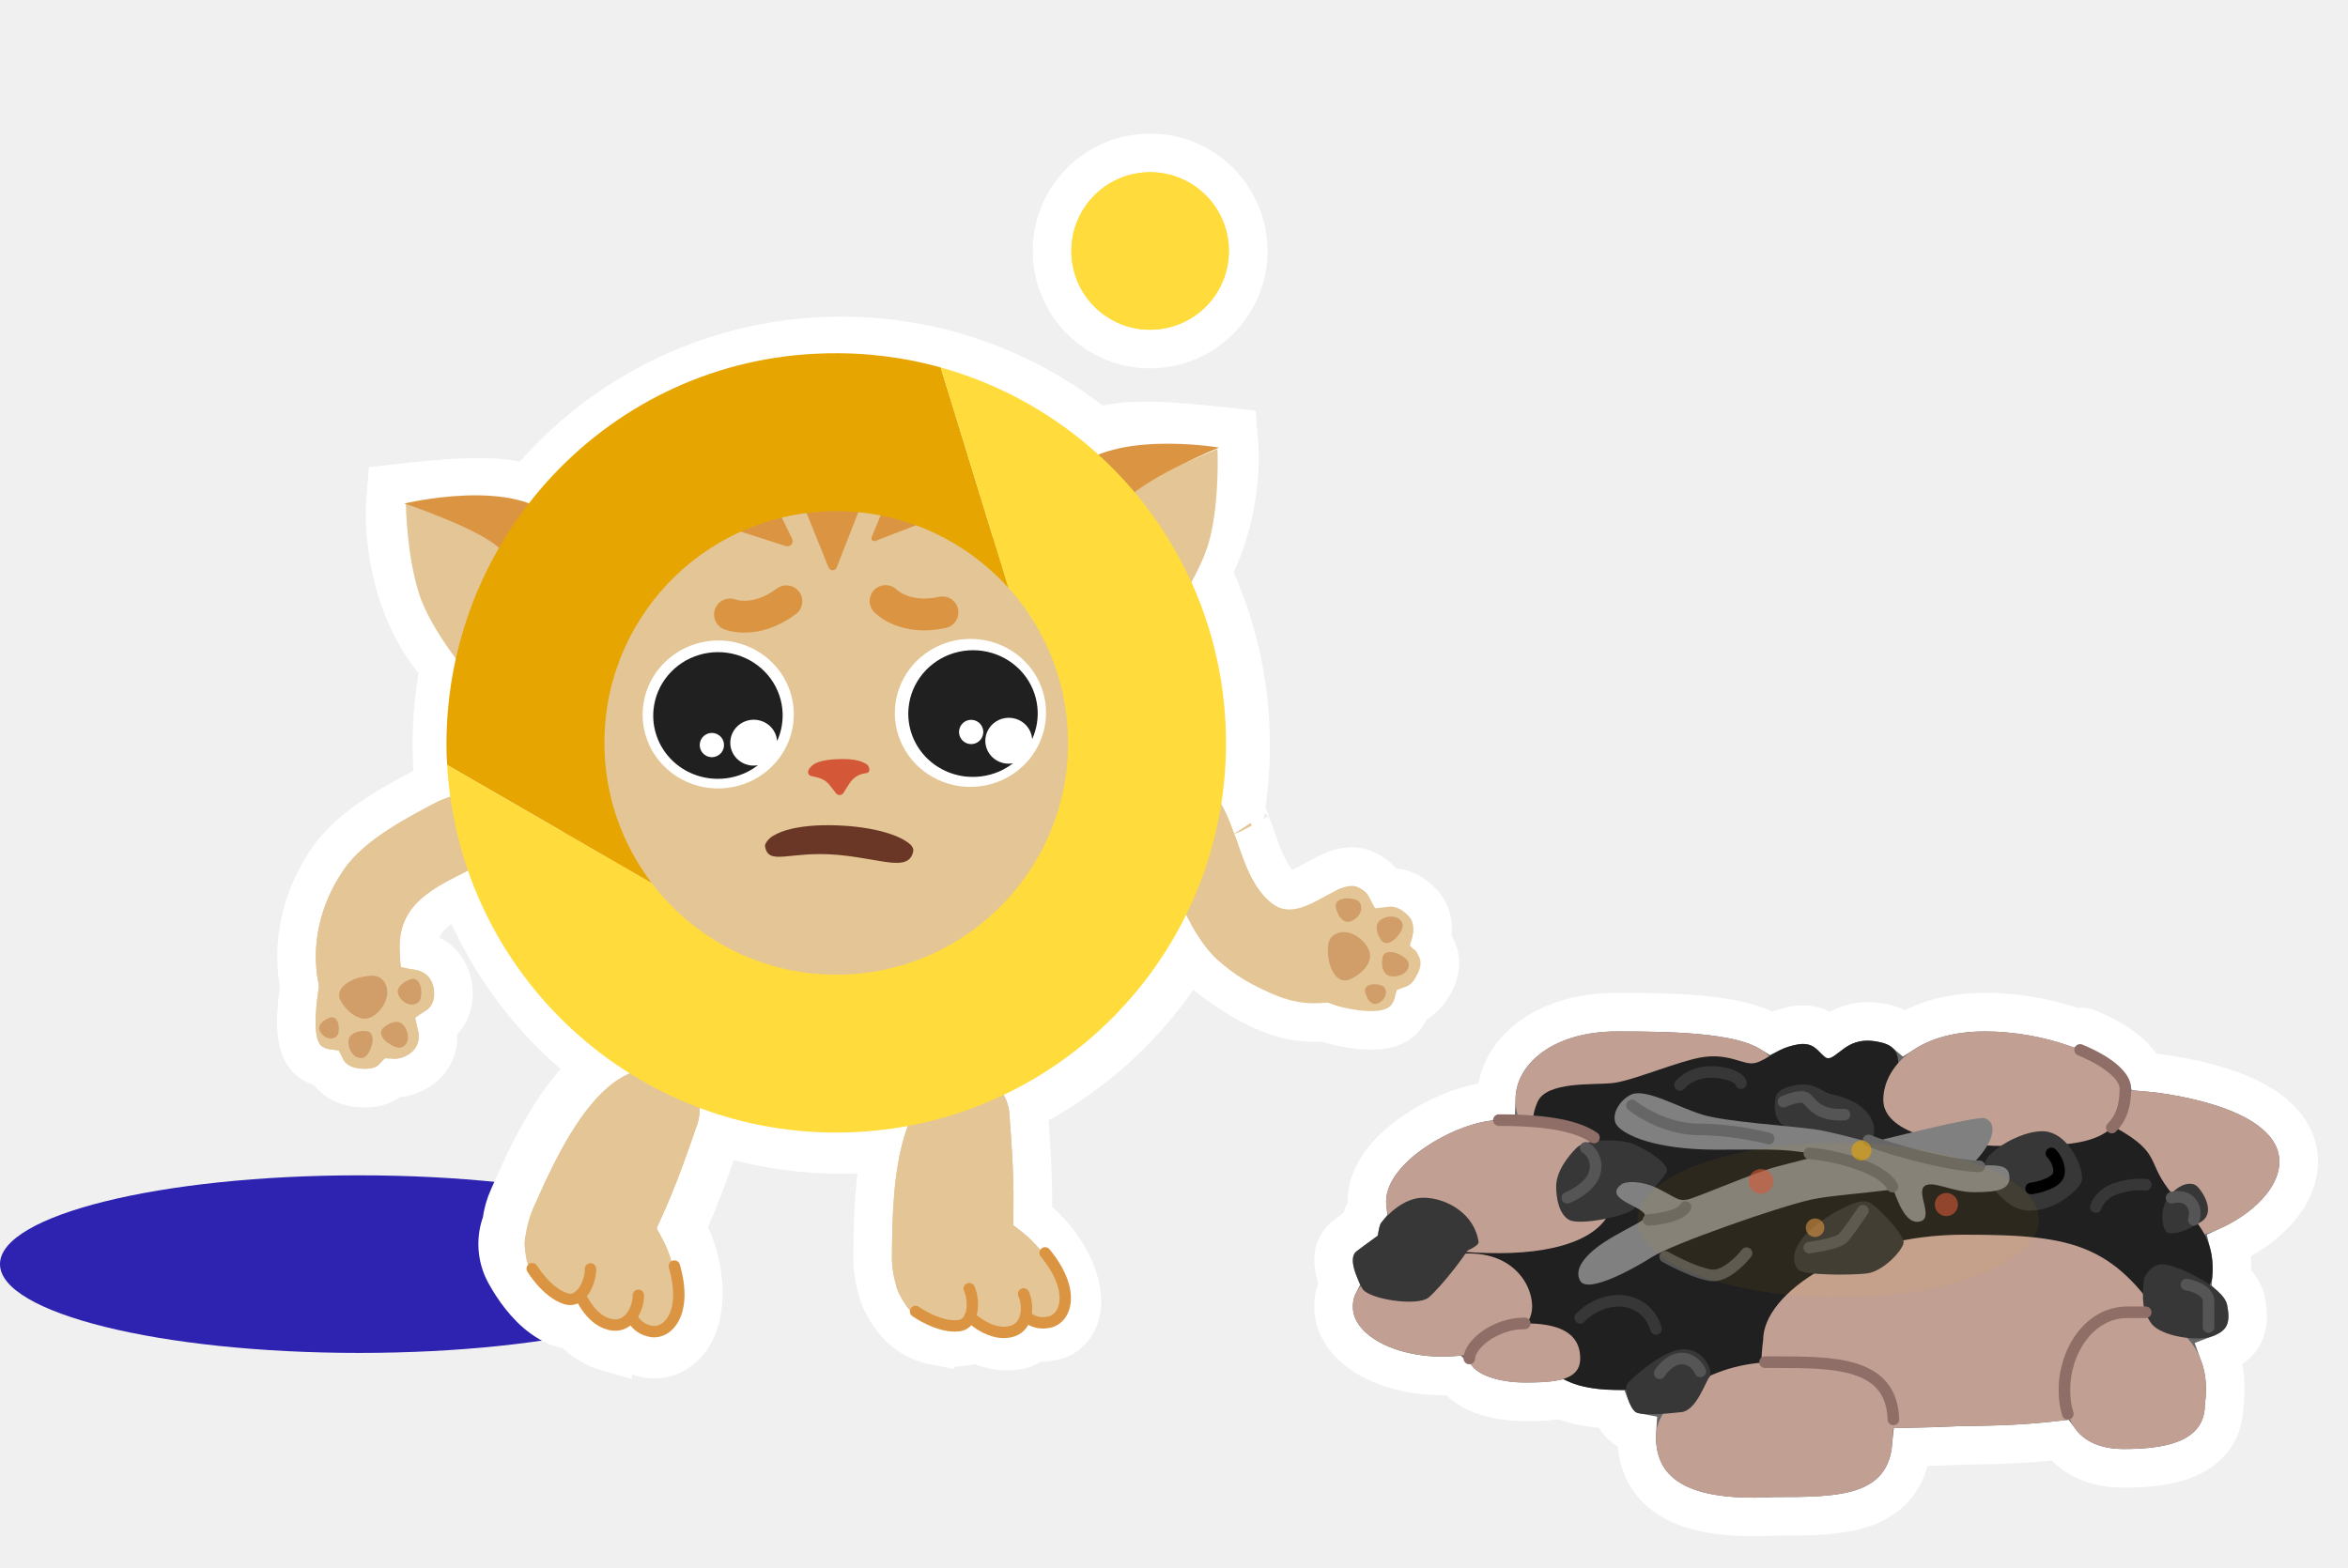
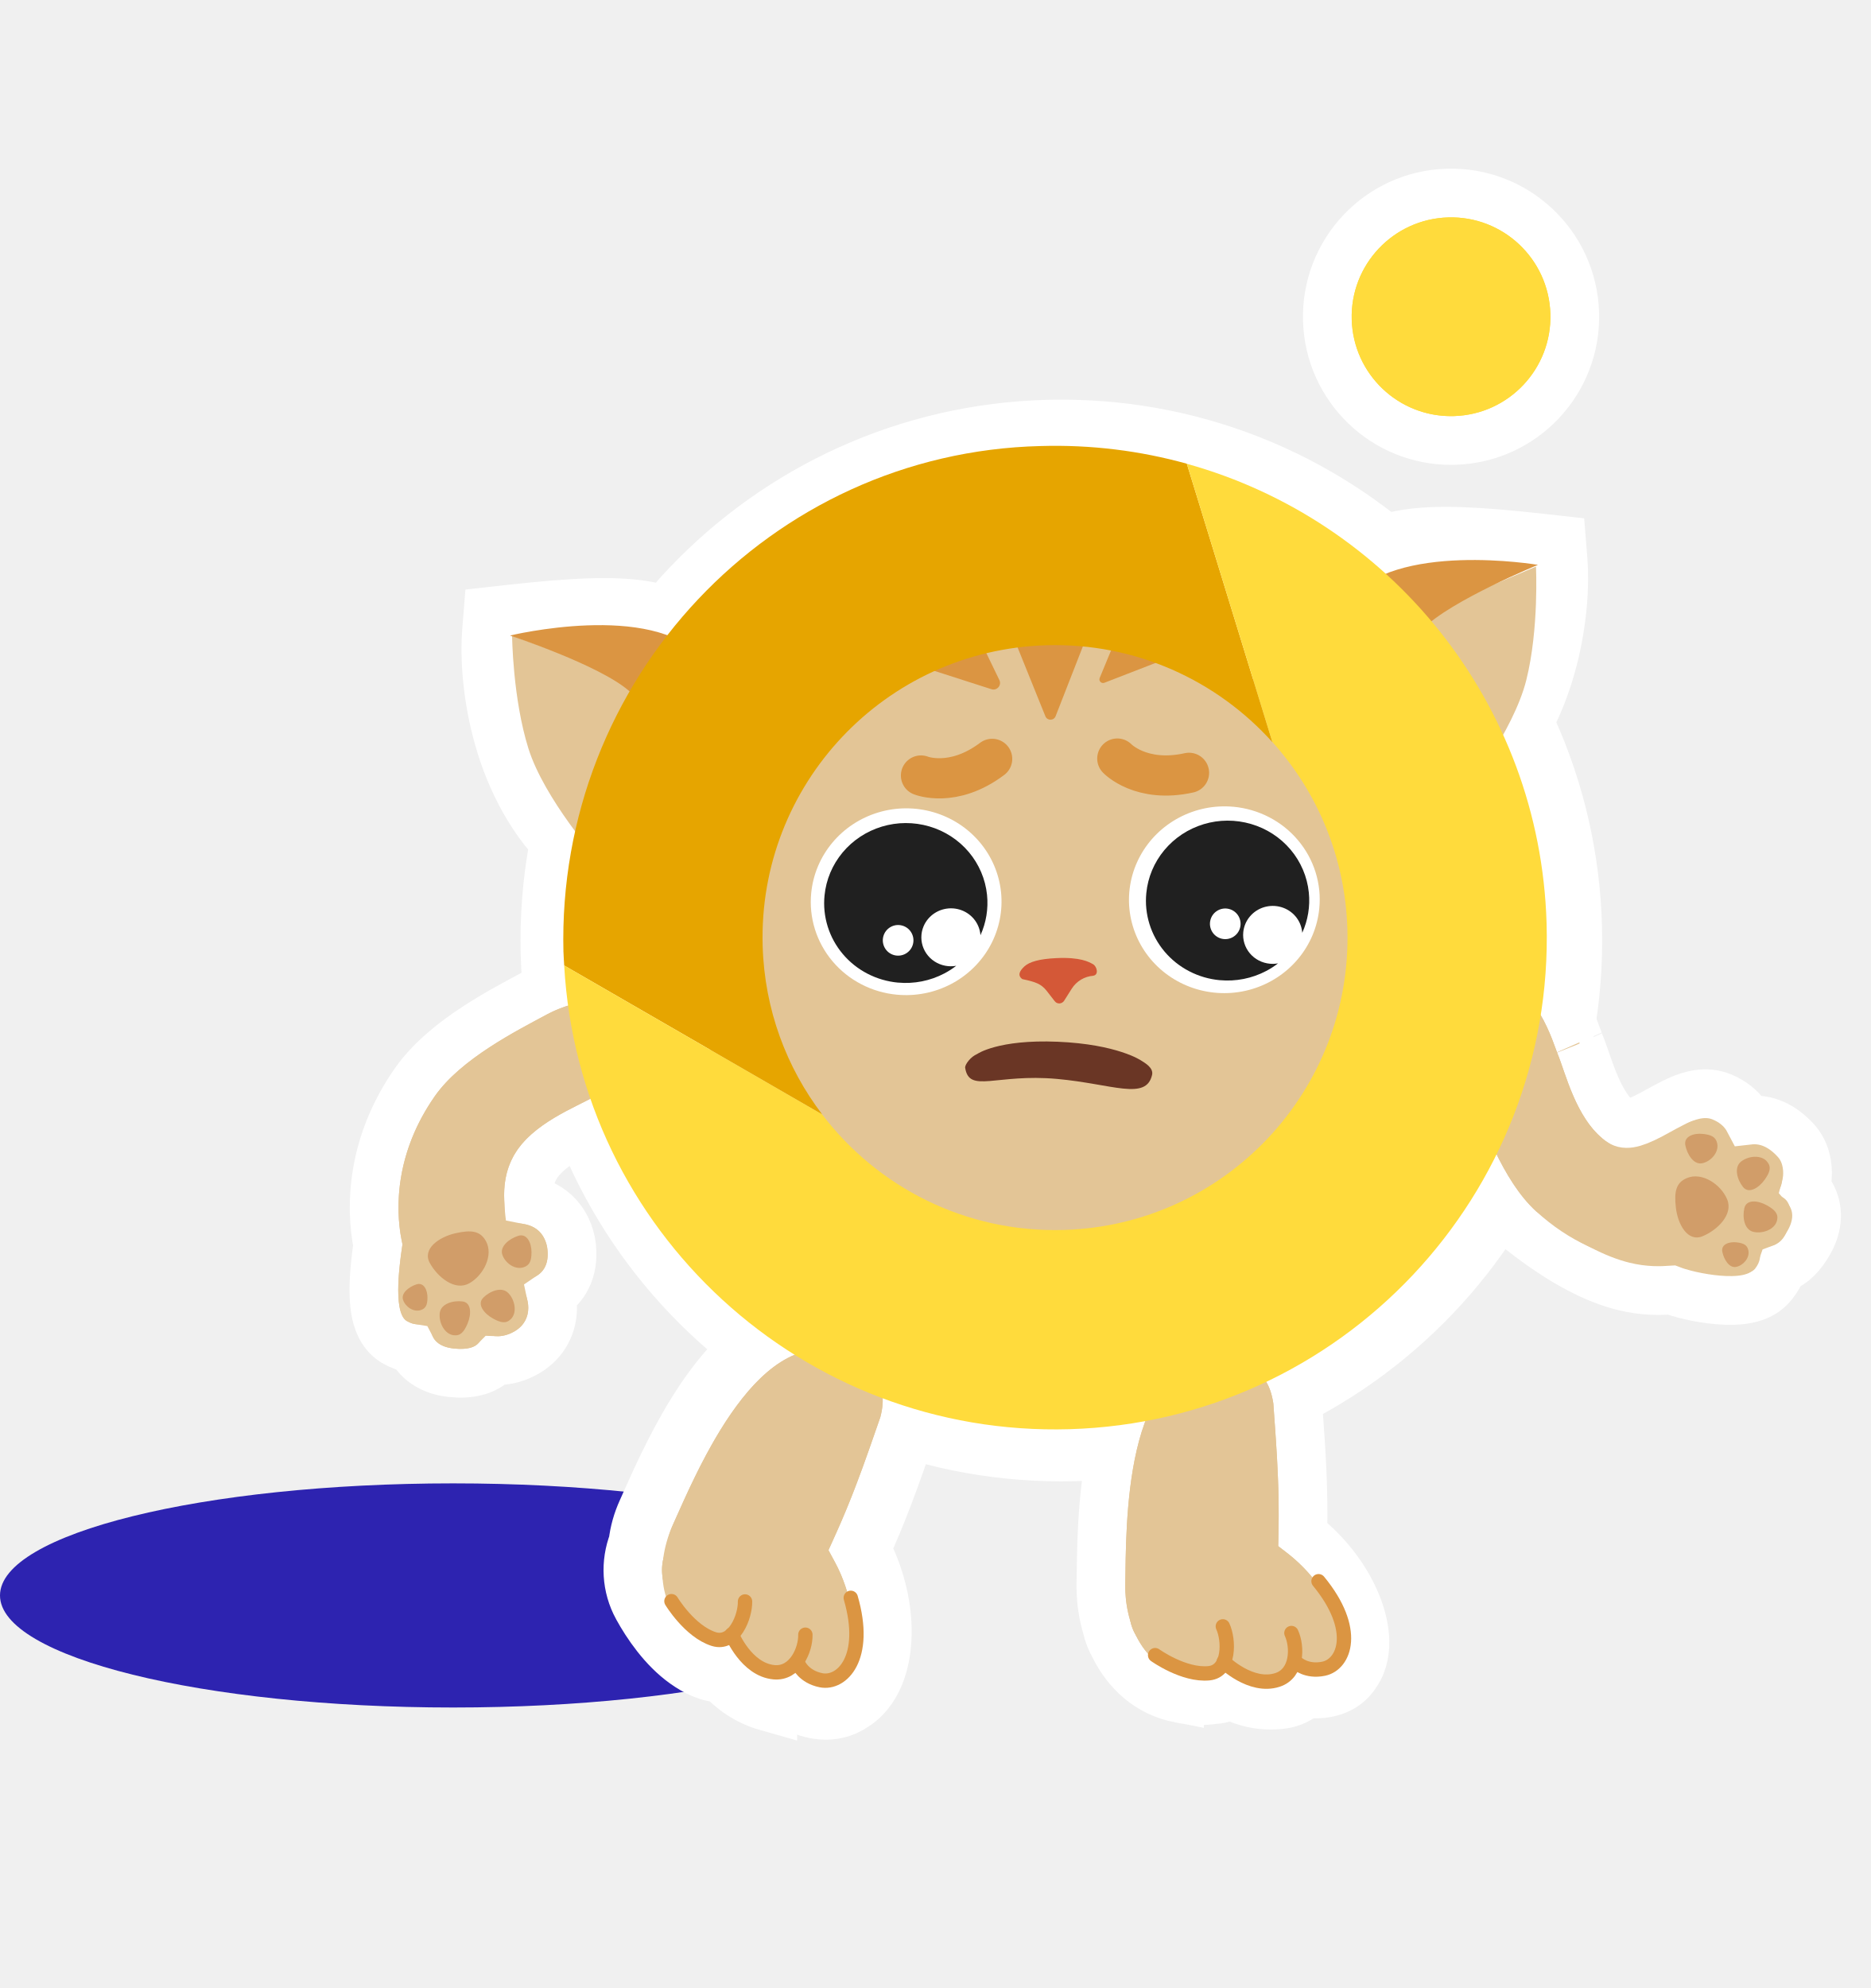
- <svg xmlns="http://www.w3.org/2000/svg" width="304" height="203" viewBox="0 0 304 203" fill="none">
+ <svg xmlns="http://www.w3.org/2000/svg" width="192" height="204" viewBox="0 0 192 204" fill="none">
  <style>
  @media (prefers-reduced-motion: reduce) { * { animation: none !important; } }

  .cat        { transform-origin: 103px 176px;   animation: cat-sad 3.6s ease-in-out infinite; }
  .shiver     { animation: shiver 4s linear infinite; }
  .shadow     { transform-origin: 46.5px 164px;  animation: shadow-sad 3.6s ease-in-out infinite; }
  .arm-left   { transform-origin: 66px 112px;    animation: arm-left-hug 4s ease-in-out infinite; }
  .arm-right  { transform-origin: 152px 110px;   animation: arm-right-hug 4s ease-in-out infinite; }
  .ear-left   { transform-origin: 72px 86px;     animation: ear-left-droop 4s ease-in-out infinite; }
  .ear-right  { transform-origin: 137px 80px;    animation: ear-right-droop 4s ease-in-out infinite; }
  .face       { transform-origin: 106px 96px;    animation: face-sad 4s ease-in-out infinite; }
  .mouth      { transform-origin: 108.5px 109px; animation: mouth-quiver 4s linear infinite; }
  .eye-r      { transform-origin: 125.6px 92px;  animation: blink-sad 5s linear infinite; }
  .eye-l      { transform-origin: 93px 92px;     animation: blink-sad 5s linear infinite; }
  .ball       { animation: ball-drift 4.5s ease-in-out infinite alternate; }
  .ember      { transform-origin: 238px 158px;   animation: ember-glow 2.8s ease-in-out infinite alternate; }
  .spark      { animation: spark-fly 4.2s linear infinite; }
  .spark-2    { animation-name: spark-fly-b; animation-delay: -1.6s; animation-duration: 4.8s; }
  .spark-3    { animation-delay: -3.1s; animation-duration: 3.8s; }
  .pit-ember  { animation: pit-glow 2.2s ease-in-out infinite; }
  .pe-2       { animation-delay: -.7s; animation-duration: 2.6s; }
  .pe-3       { animation-delay: -1.4s; animation-duration: 1.9s; }
  .pe-4       { animation-delay: -.35s; animation-duration: 2.4s; }

  @keyframes cat-sad {
    0%, 100% { transform: translateY(0) rotate(-1deg); }
    50%      { transform: translateY(1.5px) rotate(1deg) scale(1.01, .99); }
  }
  @keyframes shiver {
    0%, 60%, 82%, 100% { transform: translateX(0); }
    62% { transform: translateX(-.8px); }
    64% { transform: translateX(.8px); }
    66% { transform: translateX(-.8px); }
    68% { transform: translateX(.7px); }
    70% { transform: translateX(-.6px); }
    72% { transform: translateX(.5px); }
    74% { transform: translateX(-.4px); }
    76% { transform: translateX(.3px); }
    78% { transform: translateX(-.2px); }
    80% { transform: translateX(.1px); }
  }
  @keyframes shadow-sad {
    0%, 100% { transform: scale(1, 1); }
    50%      { transform: scale(.985, .97); }
  }
  @keyframes arm-left-hug {
    0%, 100% { transform: translateY(0) rotate(0deg); }
    25%      { transform: translateY(0) rotate(1.5deg); }
    54%, 80% { transform: translateY(-1.5px) rotate(-7deg); }
    90%      { transform: translateY(0) rotate(-1deg); }
  }
  @keyframes arm-right-hug {
    0%, 100% { transform: translateY(0) rotate(0deg); }
    25%      { transform: translateY(0) rotate(-1.5deg); }
    54%, 80% { transform: translateY(-1.5px) rotate(7deg); }
    90%      { transform: translateY(0) rotate(1deg); }
  }
  @keyframes ear-left-droop {
    0%, 100% { transform: rotate(-1.5deg); }
    25%      { transform: rotate(.5deg); }
    54%, 80% { transform: rotate(-4deg); }
    90%      { transform: rotate(-1deg); }
  }
  @keyframes ear-right-droop {
    0%, 100% { transform: rotate(1.5deg); }
    25%      { transform: rotate(-.5deg); }
    54%, 80% { transform: rotate(4deg); }
    90%      { transform: rotate(1deg); }
  }
  @keyframes face-sad {
    0%, 100% { transform: translate(0, 0); }
    25%      { transform: translate(0, .6px); }
    54%, 80% { transform: translate(0, 1.8px); }
    90%      { transform: translate(0, .4px); }
  }
  @keyframes mouth-quiver {
    0%, 58%, 82%, 100% { transform: scale(1, 1); }
    60% { transform: scale(1.06, 1.3); }
    62% { transform: scale(.98, .82); }
    64% { transform: scale(1.07, 1.35); }
    66% { transform: scale(.97, .8); }
    68% { transform: scale(1.06, 1.3); }
    70% { transform: scale(.98, .85); }
    72% { transform: scale(1.05, 1.25); }
    74% { transform: scale(.99, .9); }
    76% { transform: scale(1.03, 1.15); }
    78% { transform: scale(1, .95); }
  }
  @keyframes blink-sad {
    0%, 86%, 94%, 100% { transform: scaleY(1); }
    89%, 91%           { transform: scaleY(.12); }
  }
  @keyframes ball-drift {
    from { transform: translateY(0); }
    to   { transform: translateY(-3px); }
  }
  @keyframes ember-glow {
    from { opacity: .04; transform: scale(1); }
    to   { opacity: .12; transform: scale(1.06); }
  }
  @keyframes spark-fly {
    0%   { transform: translate(0, 0); opacity: 0; }
    8%   { opacity: .9; }
    25%  { transform: translate(5px, -30px); opacity: .55; }
    45%  { transform: translate(-2px, -58px); opacity: .8; }
    65%  { transform: translate(6px, -85px); opacity: .4; }
    85%  { transform: translate(10px, -108px); opacity: .6; }
    100% { transform: translate(12px, -122px); opacity: 0; }
  }
  @keyframes spark-fly-b {
    0%   { transform: translate(0, 0); opacity: 0; }
    8%   { opacity: .85; }
    25%  { transform: translate(-4px, -28px); opacity: .5; }
    45%  { transform: translate(3px, -55px); opacity: .75; }
    65%  { transform: translate(-6px, -82px); opacity: .35; }
    85%  { transform: translate(-9px, -105px); opacity: .55; }
    100% { transform: translate(-11px, -118px); opacity: 0; }
  }
  @keyframes pit-glow {
    0%, 100% { opacity: .35; }
    50%      { opacity: .95; }
  }
</style>
  <g class="shadow">
    <ellipse cx="46.5" cy="163.717" rx="46.5" ry="11.5" fill="#180DA9" fill-opacity="0.9" />
  </g>
  <g class="cat">
    <g class="shiver">
      <circle cx="108.916" cy="96.51" r="53" fill="white" stroke="white" stroke-width="5" />
      <g class="arm-left">
        <path d="M54.12 138.74C55.893 137.679 56.699 135.963 56.711 134.24C56.714 133.794 56.664 133.355 56.572 132.929C57.171 132.523 57.758 131.939 58.169 131.113C58.632 130.182 58.78 129.133 58.672 128.021L58.61 127.541L58.6 127.478L58.587 127.415C58.332 126.213 57.779 125.214 56.968 124.469C56.179 123.743 55.284 123.386 54.528 123.21C54.432 123.188 54.338 123.169 54.245 123.151C54.192 121.874 54.336 120.821 54.909 119.795C55.511 118.72 56.662 117.755 58.144 116.862C58.862 116.43 59.596 116.05 60.303 115.693C60.961 115.362 61.707 114.997 62.265 114.668L62.271 114.664C62.25 114.677 62.261 114.669 62.352 114.622C62.435 114.578 62.526 114.532 62.66 114.462C62.914 114.33 63.25 114.154 63.63 113.941C64.382 113.521 65.349 112.934 66.27 112.206C67.168 111.497 68.171 110.541 68.835 109.341C69.494 108.152 69.847 106.65 69.356 105.037L69.246 104.712L69.118 104.391C67.746 101.145 64.71 100.132 62.116 100.086C59.499 100.039 56.79 100.901 54.948 101.893C53.432 102.71 51.105 103.912 48.841 105.393C46.599 106.859 44.188 108.744 42.574 111.052L42.573 111.053C38.156 117.374 37.961 123.709 38.766 127.762C38.644 128.606 38.434 130.146 38.381 131.666C38.349 132.576 38.368 133.611 38.54 134.548C38.681 135.317 39.054 136.796 40.367 137.644L40.409 137.671L40.452 137.696C41.051 138.05 41.645 138.258 42.217 138.349C42.446 138.79 42.767 139.225 43.21 139.613C44.069 140.366 45.168 140.752 46.372 140.871L46.376 140.872C48.053 141.036 49.699 140.782 50.845 139.616C51.891 139.655 53.037 139.389 54.12 138.74Z" fill="#E3C596" stroke="white" stroke-width="5" />
        <path fill-rule="evenodd" clip-rule="evenodd" d="M51.988 130.264C50.934 134.224 45.084 135.448 42.192 130.212C40.938 127.942 39.189 120.259 44.623 112.485C47.303 108.651 53.003 105.78 56.134 104.094C59.228 102.428 65.284 101.238 66.903 105.585C68.248 109.194 61.707 112.091 60.995 112.515C59.134 113.612 54.571 115.28 52.727 118.575C50.46 122.628 52.904 126.841 51.989 130.266L51.988 130.264Z" fill="#E3C596" />
        <path fill-rule="evenodd" clip-rule="evenodd" d="M51.959 125.574C52.35 125.607 55.506 124.942 56.141 127.934C56.72 131.565 53.208 131.393 53.208 131.393C53.208 131.393 53.038 131.353 53.207 131.566C54.449 133.099 54.768 135.438 52.835 136.595C51.279 137.528 49.752 137.049 49.553 136.441C49.495 137.216 49.432 138.658 46.619 138.384C43.272 138.051 44.375 135.119 44.375 135.119C44.375 135.119 43.434 136.554 41.723 135.543C40.222 134.574 41.115 128.999 41.304 127.673C41.295 126.499 43.712 124.818 46.538 124.087C50.328 123.774 51.845 125.434 51.958 125.572L51.959 125.574Z" fill="#E3C596" />
        <path d="M44.114 129.617C43.299 128.156 45.041 126.933 46.753 126.548C48.323 126.198 49.264 126.277 49.861 127.348C50.676 128.809 49.612 130.875 48.151 131.69C46.691 132.505 44.927 131.078 44.114 129.617Z" fill="#D19D69" />
        <path d="M47.451 133.545C48.403 133.659 48.38 134.895 47.978 135.83C47.61 136.686 47.256 137.1 46.559 137.017C45.607 136.903 45.011 135.699 45.127 134.735C45.245 133.772 46.499 133.429 47.449 133.546L47.451 133.545Z" fill="#D19D69" />
        <path d="M49.592 133.167C48.912 133.841 49.687 134.801 50.577 135.294C51.394 135.744 51.929 135.854 52.425 135.361C53.106 134.687 52.839 133.369 52.156 132.68C51.472 131.991 50.271 132.49 49.591 133.164L49.592 133.167Z" fill="#D19D69" />
        <path d="M53.185 126.815C54.09 126.53 54.546 127.562 54.543 128.498C54.54 129.355 54.379 129.84 53.717 130.048C52.812 130.333 51.809 129.575 51.542 128.73C51.277 127.885 52.28 127.1 53.185 126.815Z" fill="#D19D69" />
        <path d="M42.743 131.795C43.502 131.556 43.876 132.399 43.868 133.164C43.859 133.866 43.723 134.264 43.167 134.439C42.408 134.677 41.575 134.063 41.358 133.372C41.142 132.683 41.986 132.033 42.743 131.795Z" fill="#D19D69" />
      </g>
      <g class="arm-right">
        <path d="M185.621 127.514C186.436 126.102 186.74 124.43 185.995 122.856C185.807 122.459 185.57 122.111 185.303 121.804C185.391 121.477 185.447 121.155 185.474 120.849C185.577 119.658 185.307 118.179 184.352 117.102C182.914 115.48 181.223 114.748 179.443 114.953C179.37 114.815 179.289 114.675 179.197 114.537C178.619 113.672 177.771 113.005 176.702 112.562C175.036 111.872 173.407 112.418 172.431 112.834C171.437 113.258 170.241 113.962 169.452 114.38C167.375 115.48 166.708 115.414 166.228 115.055L166.045 114.91C165.139 114.155 164.391 112.946 163.745 111.458C163.411 110.69 163.131 109.913 162.871 109.165C162.69 108.644 162.497 108.07 162.305 107.564L162.114 107.085L162.112 107.081C162.122 107.103 162.115 107.091 162.08 106.993C162.048 106.905 162.014 106.81 161.963 106.667C161.866 106.398 161.735 106.042 161.574 105.637C161.256 104.837 160.802 103.801 160.202 102.791C159.618 101.808 158.802 100.689 157.701 99.872C156.536 99.008 154.973 98.442 153.167 98.853C149.524 99.682 148.039 102.659 147.638 105.308C147.246 107.896 147.744 110.696 148.484 112.653L148.485 112.656C149.095 114.261 149.98 116.729 151.149 119.167C152.307 121.582 153.858 124.222 155.934 126.126L156.004 126.191L156.078 126.249C160.49 129.717 163.883 131.321 166.601 131.996C168.816 132.547 170.575 132.442 171.53 132.38C171.98 132.552 172.467 132.695 172.904 132.808C173.703 133.014 174.649 133.201 175.604 133.319C176.542 133.434 177.588 133.495 178.55 133.402C179.347 133.324 180.789 133.085 181.764 131.977L182.003 131.689C182.383 131.204 182.674 130.688 182.86 130.144C184.09 129.688 184.954 128.669 185.621 127.514Z" fill="#E3C596" stroke="white" stroke-width="5" />
        <path fill-rule="evenodd" clip-rule="evenodd" d="M176.22 119.327C180.006 120.895 180.448 126.856 174.874 129.03C172.461 129.973 164.614 130.695 157.623 124.284C154.176 121.122 152.084 115.09 150.822 111.768C149.579 108.48 149.197 102.32 153.722 101.29C157.476 100.436 159.487 107.297 159.812 108.06C160.654 110.049 161.704 114.791 164.729 117.056C168.448 119.84 172.944 117.971 176.223 119.329L176.22 119.327Z" fill="#E3C596" />
        <path fill-rule="evenodd" clip-rule="evenodd" d="M171.565 118.74C171.65 118.355 171.406 115.143 174.456 114.908C178.131 114.814 177.498 118.273 177.498 118.273C177.498 118.273 177.435 118.437 177.668 118.294C179.351 117.266 181.712 117.258 182.605 119.326C183.323 120.993 182.647 122.441 182.019 122.559C182.781 122.717 184.201 122.972 183.558 125.724C182.788 128.998 180.025 127.518 180.025 127.518C180.025 127.518 181.322 128.641 180.098 130.204C178.938 131.562 173.532 129.941 172.241 129.58C171.078 129.434 169.729 126.817 169.378 123.92C169.567 120.121 171.412 118.837 171.565 118.74Z" fill="#E3C596" />
        <path d="M174.734 126.852C176.276 126.204 177.889 124.609 177.241 123.066C176.593 121.523 174.657 120.239 173.114 120.887C171.985 121.359 171.8 122.288 171.976 123.888C172.167 125.634 173.191 127.499 174.734 126.852ZM176.226 117.352C176.091 116.672 175.626 116.457 174.776 116.359C173.844 116.253 172.771 116.593 172.952 117.523C173.134 118.454 173.805 119.54 174.674 119.369C175.543 119.198 176.407 118.283 176.226 117.352ZM178.162 130.003C178.872 129.866 179.576 129.103 179.423 128.322C179.311 127.752 178.93 127.571 178.233 127.486C177.472 127.393 176.595 127.671 176.747 128.452C176.902 129.231 177.453 130.144 178.162 130.003ZM181.093 121.057C181.631 120.295 181.799 119.775 181.363 119.227C180.769 118.475 179.43 118.593 178.671 119.196C177.91 119.799 178.273 121.049 178.867 121.8C179.461 122.551 180.505 121.887 181.093 121.057ZM182.361 125.236C182.523 124.555 182.148 124.156 181.338 123.695C180.455 123.192 179.231 123.033 179.01 123.965L179.01 123.968C178.789 124.899 178.993 126.186 179.936 126.407C180.879 126.628 182.141 126.17 182.361 125.236Z" fill="#D19D69" />
      </g>
      <path d="M88.536 136.469C90.983 137.685 92.552 139.355 93.224 141.397C93.781 143.087 93.591 144.658 93.35 145.742L93.244 146.175L93.215 146.292L93.176 146.405C91.351 151.684 90.24 154.799 88.366 158.954C89.823 161.715 90.501 164.598 90.553 167.115C90.583 168.595 90.399 170.046 89.955 171.32C89.544 172.501 88.796 173.824 87.485 174.662C85.372 176.145 83.062 175.356 82.02 174.851C81.881 174.784 81.747 174.712 81.616 174.64C81.481 174.68 81.342 174.718 81.196 174.748C80.427 174.904 79.617 174.869 78.804 174.638L78.804 174.639C76.883 174.094 75.338 172.988 74.243 171.725C72.839 171.729 71.568 171.067 70.51 170.315C68.429 168.833 66.83 166.493 65.858 164.718L65.856 164.715C64.772 162.73 64.659 160.411 65.448 158.372C65.57 157.294 65.869 156.219 66.349 155.165L67.411 152.796C68.703 149.952 70.667 145.887 73.161 142.503C74.825 140.245 76.909 138.025 79.436 136.701C82.106 135.303 85.216 134.948 88.45 136.428L88.494 136.448L88.536 136.469Z" fill="#E3C596" stroke="white" stroke-width="6" />
      <path fill-rule="evenodd" clip-rule="evenodd" d="M70.936 167.363C74.323 169.876 79.524 168.984 81.887 165.492C86.512 156.272 87.558 153.476 90.34 145.426C90.799 143.647 91.02 141.054 87.201 139.156C78.029 134.957 71.412 151.277 69.08 156.406C67.332 160.246 67.442 164.999 70.939 167.363L70.936 167.363Z" fill="#E3C596" />
      <path fill-rule="evenodd" clip-rule="evenodd" d="M79.623 171.753C77.326 171.101 75.863 169.272 75.459 167.978C74.985 168.615 74.303 169.333 72.25 167.871C70.711 166.775 69.376 164.898 68.489 163.277C67.65 161.741 67.768 159.863 68.787 158.438C70.262 156.375 72.489 153.462 73.509 153.129C77.154 151.939 80.722 154.165 82.608 156.206C88.574 161.994 88.48 170.594 85.813 172.173C84.335 173.276 82.001 171.419 81.8 170.957C81.789 170.933 81.143 172.185 79.621 171.752L79.623 171.753Z" fill="#E3C596" />
      <path d="M68.905 164.305C68.905 164.305 70.769 167.401 73.241 168.191C75.327 168.856 76.496 165.862 76.455 164.336" stroke="#DB9542" stroke-width="1.473" stroke-linecap="round" stroke-linejoin="round" />
      <path d="M75.099 167.713C75.099 167.713 76.573 171.338 79.434 171.599C81.616 171.799 82.689 169.27 82.648 167.745" stroke="#DB9542" stroke-width="1.473" stroke-linecap="round" stroke-linejoin="round" />
      <path d="M81.948 170.798C81.948 170.798 82.478 172.063 84.251 172.419C86.4 172.85 89.096 170.124 87.307 163.962" stroke="#DB9542" stroke-width="1.473" stroke-linecap="round" stroke-linejoin="round" />
      <path d="M131.353 139.502C132.448 140.74 132.87 142.157 133.068 143.203L133.141 143.628L133.157 143.727L133.164 143.826C133.581 149.489 133.789 152.79 133.699 157.446C136.167 159.386 137.944 161.77 138.982 164.052C139.576 165.359 139.962 166.706 140.053 167.98C140.137 169.167 139.977 170.553 139.189 171.714C137.985 173.684 135.796 173.874 134.686 173.825C134.466 173.815 134.251 173.791 134.043 173.764C133.445 174.32 132.625 174.762 131.556 174.902C129.572 175.161 127.755 174.714 126.337 173.993C126.228 174.029 126.117 174.062 126.007 174.095C125.533 174.288 125.045 174.38 124.57 174.41C123.429 174.576 122.238 174.549 121.049 174.283L121.049 174.284C117.818 173.67 115.615 171.516 114.364 168.988C114.005 168.369 113.743 167.699 113.585 166.999C113.202 165.719 113.001 164.372 112.978 163.035L112.978 162.447C113.033 159.756 112.963 153.623 114.219 148.227C114.848 145.528 115.864 142.75 117.594 140.62C119.408 138.386 121.984 136.913 125.368 136.992L125.408 136.993L125.447 136.995C128.075 137.14 130.037 138.015 131.353 139.502Z" fill="#E3C596" stroke="white" stroke-width="5" />
      <path fill-rule="evenodd" clip-rule="evenodd" d="M115.478 162.498C115.593 156.866 115.223 139.258 125.31 139.492C129.567 139.726 130.39 142.196 130.671 144.01C131.297 152.506 131.44 155.489 130.834 165.784C130.045 169.925 125.62 172.801 121.516 171.828C117.369 171.04 115.391 166.716 115.478 162.498Z" fill="#E3C596" />
      <path fill-rule="evenodd" clip-rule="evenodd" d="M132.918 170.835C133.286 171.178 136.163 171.963 137.084 170.366C138.907 167.86 135.598 159.921 127.831 156.964C125.291 155.836 121.133 155.2 118.256 157.733C117.45 158.439 116.557 161.996 116.016 164.474C115.643 166.184 116.278 167.959 117.656 169.036C119.11 170.176 121.078 171.372 122.926 171.77C125.388 172.301 125.731 171.373 125.916 170.6C126.798 171.63 128.864 172.733 131.233 172.423C132.8 172.218 132.9 170.815 132.92 170.833L132.918 170.835Z" fill="#E3C596" />
      <path d="M118.541 169.845C118.541 169.845 121.477 171.954 124.059 171.702C126.239 171.489 126.132 168.276 125.489 166.891" stroke="#DB9542" stroke-width="1.473" stroke-linecap="round" stroke-linejoin="round" />
      <path d="M125.578 170.529C125.578 170.529 128.363 173.275 131.097 172.386C133.18 171.707 133.168 168.961 132.527 167.575" stroke="#DB9542" stroke-width="1.473" stroke-linecap="round" stroke-linejoin="round" />
      <path d="M133.089 170.655C133.089 170.655 134.075 171.61 135.845 171.235C137.989 170.782 139.388 167.211 135.309 162.257" stroke="#DB9542" stroke-width="1.473" stroke-linecap="round" stroke-linejoin="round" />
      <g class="ear-left">
        <path d="M52.14 62.525C58.883 61.776 62.939 61.607 66.059 62.103C69.302 62.62 71.422 63.847 74.113 65.315L77.046 66.916L74.684 69.278C71.941 72.021 65.465 79.385 61.628 86.675L60.048 89.678L57.648 87.278C54.039 83.669 52.036 79.136 50.972 75.054C49.909 70.976 49.735 67.171 49.924 64.811L50.089 62.754L52.14 62.525Z" fill="white" stroke="white" stroke-width="5" />
        <path fill-rule="evenodd" clip-rule="evenodd" d="M61.367 88.235L79.938 75.03L52.552 65.248C52.552 65.248 52.608 71.653 54.231 76.821C55.857 81.989 61.367 88.235 61.367 88.235Z" fill="#E3C596" />
        <path fill-rule="evenodd" clip-rule="evenodd" d="M72.077 67.507C66.913 61.67 52.336 65.217 52.336 65.217C52.336 65.217 61.513 68.228 64.574 70.916C67.636 73.603 70.412 81.972 70.412 81.972C70.412 81.972 77.241 73.345 72.074 67.507L72.077 67.507Z" fill="#DB9542" />
      </g>
      <g class="ear-right">
        <path d="M158.192 55.215C151.449 54.465 147.393 54.296 144.273 54.793C141.03 55.309 138.91 56.537 136.219 58.005L133.286 59.605L135.648 61.968C138.391 64.71 144.867 72.074 148.704 79.364L150.284 82.367L152.684 79.968C156.293 76.358 158.296 71.825 159.36 67.743C160.423 63.666 160.597 59.86 160.408 57.501L160.243 55.443L158.192 55.215Z" fill="white" stroke="white" stroke-width="5" />
        <path fill-rule="evenodd" clip-rule="evenodd" d="M150.18 81.605L130.863 69.521L157.623 58.14C157.623 58.14 157.946 64.538 156.63 69.792C155.314 75.047 150.18 81.605 150.18 81.605Z" fill="#E3C596" />
        <path fill-rule="evenodd" clip-rule="evenodd" d="M138.302 61.656C143.037 55.465 157.828 57.963 157.828 57.963C157.828 57.963 148.891 61.62 146.028 64.519C143.165 67.418 140.995 75.964 140.995 75.964C140.995 75.964 133.567 67.847 138.302 61.656Z" fill="#DB9542" />
      </g>
      <g class="face">
        <path fill-rule="evenodd" clip-rule="evenodd" d="M109.027 61.263C89.938 59.444 72.952 73.469 71.11 92.828C69.27 112.189 83.306 129.172 102.396 130.998C121.487 132.825 138.474 118.793 140.325 99.434C142.175 80.076 128.118 63.085 109.027 61.263Z" fill="#E3C596" />
        <path fill-rule="evenodd" clip-rule="evenodd" d="M114.243 58.351L108.328 73.494C108.141 73.971 107.47 73.974 107.279 73.501L100.697 57.2C100.54 56.808 100.853 56.387 101.272 56.428L113.768 57.583C114.141 57.618 114.379 58 114.241 58.351L114.243 58.351Z" fill="#DB9542" />
        <path fill-rule="evenodd" clip-rule="evenodd" d="M116.946 59.661L112.852 69.569C112.726 69.874 113.026 70.182 113.336 70.062L123.29 66.203C123.539 66.105 123.611 65.784 123.423 65.592L117.561 59.543C117.373 59.349 117.047 59.413 116.943 59.661L116.946 59.661Z" fill="#DB9542" />
        <path fill-rule="evenodd" clip-rule="evenodd" d="M98.393 61.179L102.558 69.786C102.816 70.322 102.308 70.903 101.745 70.724L92.676 67.812C92.217 67.665 92.055 67.096 92.372 66.728L97.272 61.034C97.588 60.666 98.18 60.743 98.391 61.179L98.393 61.179Z" fill="#DB9542" />
        <g class="mouth">
          <path fill-rule="evenodd" clip-rule="evenodd" d="M108.5 110.717C114.171 111.232 117.609 112.971 118.228 110.304C118.399 109.564 117.477 109.067 117.097 108.822C117.097 108.822 114.663 107.156 108.541 106.899C102.419 106.643 100.287 108.153 100.287 108.153C99.604 108.439 99.046 109.208 99.041 109.54C99.445 112.251 102.178 110.143 108.5 110.717Z" fill="#6A3625" />
        </g>
        <path fill-rule="evenodd" clip-rule="evenodd" d="M112.209 100.126C111.294 100.191 110.467 100.687 109.979 101.462L109.189 102.713C109.081 102.862 108.919 102.95 108.748 102.967C108.658 102.977 108.57 102.962 108.486 102.928C108.372 102.883 108.278 102.8 108.206 102.699L107.418 101.685C106.843 100.948 106.238 100.763 105.027 100.496C104.969 100.496 104.912 100.476 104.868 100.439L104.866 100.44C104.437 100.092 104.592 99.673 105.113 99.18C105.636 98.689 106.684 98.399 108.385 98.318C110.895 98.198 111.757 98.717 112.162 98.939C112.566 99.16 112.787 100.018 112.209 100.121L112.209 100.126Z" fill="#D45837" />
        <path d="M94.513 79.579C94.513 79.579 97.785 80.908 101.816 77.872M114.66 77.84C114.66 77.84 117.091 80.403 122.018 79.304" stroke="#DB9542" stroke-width="4.125" stroke-linecap="round" stroke-linejoin="round" />
        <g class="eye-r">
          <path fill-rule="evenodd" clip-rule="evenodd" d="M126.579 82.789C124.651 82.61 122.712 82.995 121.009 83.895C119.303 84.795 117.91 86.168 117.001 87.844C116.093 89.519 115.712 91.419 115.906 93.305C116.101 95.189 116.862 96.977 118.093 98.437C119.325 99.897 120.972 100.967 122.827 101.509C124.682 102.053 126.66 102.045 128.509 101.488C130.359 100.931 132 99.848 133.224 98.378C134.449 96.909 135.202 95.117 135.385 93.23C135.512 91.977 135.382 90.712 135.006 89.508C134.631 88.305 134.017 87.187 133.197 86.215C132.377 85.243 131.374 84.443 130.236 83.855C129.101 83.268 127.857 82.905 126.576 82.786L126.579 82.789Z" fill="white" />
          <path d="M129.945 99.634C128.487 100.405 126.827 100.734 125.176 100.581L125.178 100.583C124.082 100.482 123.017 100.171 122.046 99.668C121.072 99.165 120.212 98.48 119.51 97.648C118.808 96.816 118.283 95.859 117.962 94.829C117.64 93.798 117.529 92.715 117.637 91.643C117.794 90.027 118.438 88.493 119.487 87.235C120.535 85.977 121.94 85.05 123.525 84.573C125.107 84.095 126.8 84.089 128.388 84.555C129.976 85.019 131.386 85.935 132.441 87.185C133.495 88.435 134.147 89.966 134.313 91.578C134.459 92.998 134.225 94.427 133.637 95.725C133.636 95.694 133.633 95.662 133.63 95.63C133.569 95.046 133.332 94.491 132.951 94.038C132.569 93.585 132.058 93.253 131.482 93.085C130.907 92.916 130.294 92.919 129.72 93.091C129.146 93.264 128.637 93.6 128.257 94.056C127.877 94.512 127.644 95.068 127.586 95.653C127.547 96.042 127.588 96.435 127.704 96.808C127.82 97.181 128.011 97.528 128.265 97.83C128.519 98.131 128.831 98.379 129.184 98.562C129.536 98.744 129.922 98.856 130.319 98.893L130.318 98.892C130.599 98.918 130.881 98.906 131.155 98.856C130.777 99.148 130.373 99.409 129.945 99.634Z" fill="#202020" />
          <path d="M126.145 93.279C126.984 93.504 127.481 94.366 127.257 95.204C127.032 96.043 126.17 96.541 125.331 96.316C124.493 96.091 123.995 95.229 124.22 94.391C124.444 93.552 125.306 93.054 126.145 93.279Z" fill="white" />
        </g>
        <g class="eye-l">
          <path fill-rule="evenodd" clip-rule="evenodd" d="M92.056 102.071C93.984 102.25 95.922 101.864 97.626 100.965C99.332 100.065 100.724 98.692 101.633 97.016C102.541 95.341 102.923 93.441 102.728 91.555C102.534 89.67 101.772 87.883 100.541 86.422C99.31 84.963 97.662 83.893 95.807 83.35C93.953 82.807 91.975 82.814 90.126 83.371C88.275 83.929 86.634 85.012 85.41 86.481C84.186 87.951 83.433 89.743 83.249 91.629C83.123 92.882 83.253 94.147 83.628 95.352C84.004 96.555 84.617 97.673 85.437 98.644C86.257 99.617 87.261 100.417 88.398 101.004C89.533 101.592 90.778 101.955 92.058 102.073L92.056 102.071Z" fill="white" />
          <path d="M96.923 99.883C95.465 100.653 93.805 100.983 92.154 100.829L92.156 100.832C91.06 100.73 89.995 100.419 89.024 99.917C88.05 99.414 87.19 98.728 86.488 97.896C85.786 97.065 85.261 96.108 84.94 95.077C84.618 94.046 84.507 92.964 84.615 91.891C84.772 90.275 85.416 88.742 86.465 87.483C87.513 86.225 88.918 85.298 90.503 84.821C92.085 84.344 93.778 84.338 95.366 84.803C96.954 85.267 98.365 86.183 99.419 87.433C100.473 88.684 101.125 90.214 101.291 91.827C101.437 93.246 101.203 94.676 100.615 95.974C100.614 95.942 100.611 95.91 100.608 95.878C100.547 95.294 100.311 94.739 99.929 94.286C99.547 93.833 99.036 93.501 98.46 93.333C97.885 93.165 97.272 93.167 96.698 93.34C96.124 93.513 95.615 93.849 95.235 94.305C94.855 94.761 94.622 95.316 94.564 95.902C94.525 96.291 94.566 96.683 94.682 97.057C94.798 97.43 94.989 97.776 95.243 98.078C95.497 98.379 95.809 98.627 96.162 98.81C96.514 98.992 96.9 99.105 97.297 99.142L97.296 99.141C97.577 99.167 97.859 99.154 98.133 99.105C97.755 99.396 97.351 99.657 96.923 99.883Z" fill="#202020" />
          <path d="M92.574 94.975C93.413 95.199 93.911 96.061 93.686 96.9C93.461 97.739 92.599 98.236 91.761 98.012C90.922 97.787 90.424 96.925 90.649 96.086C90.874 95.248 91.736 94.75 92.574 94.975Z" fill="white" />
        </g>
      </g>
      <g class="ball">
        <path d="M161.601 32.128C161.392 25.121 155.545 19.603 148.533 19.811C141.526 20.02 136.008 25.867 136.217 32.88C136.423 39.778 142.09 45.231 148.956 45.201L149.285 45.195C156.292 44.986 161.809 39.141 161.601 32.128Z" fill="#FFDB3C" stroke="white" stroke-width="5" />
        <path d="M148.607 22.311C142.979 22.478 138.548 27.174 138.716 32.805C138.883 38.434 143.579 42.864 149.21 42.697C154.839 42.529 159.269 37.833 159.102 32.202C158.934 26.573 154.239 22.143 148.607 22.311Z" fill="#FFDB3C" />
      </g>
      <path d="M57.821 97.697C57.128 69.714 79.052 46.453 106.768 45.771C111.977 45.616 117.021 46.259 121.793 47.584L130.577 76.159C124.883 69.826 116.55 65.942 107.373 66.213C90.807 66.702 77.777 80.528 78.266 97.092C78.459 103.599 80.714 109.553 84.381 114.364L57.899 99.073C57.874 98.613 57.837 98.157 57.824 97.697L57.821 97.697Z" fill="#E6A500" />
      <path d="M84.371 114.358C90.036 121.811 99.093 126.511 109.163 126.213C125.729 125.724 138.759 111.898 138.27 95.334C138.052 87.934 135.168 81.239 130.57 76.138L121.796 47.593C142.543 53.354 158.042 72.076 158.712 94.729C159.534 122.584 137.621 145.833 109.766 146.657C82.365 147.467 59.422 126.275 57.897 99.071L84.369 114.358L84.371 114.358Z" fill="#FFDB3C" />
    </g>
  </g>
-   <path d="M256.995 131.082C261.111 131.082 265.251 131.872 268.68 133.065C269.252 132.94 269.866 132.981 270.448 133.221H270.449C272.371 134.013 274.135 134.986 275.475 136.11C276.254 136.764 277.13 137.677 277.664 138.825C278.76 138.913 279.884 139.052 281.025 139.237C285.256 139.925 289.426 141.08 292.499 142.886C295.562 144.686 298.176 147.584 297.508 151.69C297.069 154.393 295.271 156.685 293.269 158.381C291.896 159.544 290.294 160.541 288.632 161.306C288.93 162.538 289.041 163.91 288.926 165.481C289.106 165.651 289.28 165.825 289.443 166.006C289.947 166.565 290.506 167.343 290.749 168.311L290.792 168.506L290.883 169.004C291.077 170.187 291.121 171.51 290.539 172.733C289.83 174.221 288.507 174.947 287.343 175.389C288.05 177.316 288.304 179.562 287.965 182.104C287.931 183.784 287.428 185.262 286.481 186.474C285.526 187.695 284.252 188.481 282.967 188.994C280.47 189.993 277.42 190.16 274.941 190.16C271.515 190.16 268.526 189.029 266.681 186.525C262.65 186.989 258.352 187.172 254.338 187.175C251.847 187.288 249.557 187.372 247.459 187.416C247.286 189.153 246.78 190.687 245.876 191.981C244.727 193.628 243.116 194.633 241.383 195.25C238.126 196.41 233.811 196.381 229.767 196.381C223.185 196.737 218.693 195.885 215.798 193.899C212.671 191.753 211.902 188.657 211.902 185.985C211.902 185.83 211.908 185.675 211.918 185.521C211.895 185.517 211.871 185.515 211.847 185.511C211.532 185.453 210.935 185.323 210.382 184.955C209.849 184.599 209.492 184.124 209.287 183.817C209.051 183.465 208.849 183.078 208.684 182.698C208.656 182.634 208.628 182.568 208.601 182.5C206.024 182.422 203.809 181.99 202.107 181.233C200.616 181.519 198.933 181.546 197.413 181.546C195.372 181.546 193.422 181.224 191.833 180.627C190.758 180.223 189.457 179.542 188.608 178.429C188.479 178.345 188.358 178.251 188.245 178.148C187.758 178.179 187.264 178.196 186.764 178.196C183.216 178.196 179.88 177.401 177.342 175.988C174.888 174.622 172.659 172.337 172.659 169.235L172.666 168.916C172.706 167.963 172.93 167.077 173.352 166.272C173.161 165.794 172.977 165.266 172.849 164.731C172.712 164.156 172.596 163.407 172.696 162.625C172.801 161.798 173.173 160.797 174.122 160.071L174.742 159.602C175.157 159.291 175.616 158.953 176.104 158.601C176.189 158.212 176.302 157.853 176.427 157.539L176.539 157.26L176.713 157.015C176.807 156.884 176.911 156.747 177.025 156.605C176.986 156.275 176.966 155.938 176.966 155.597C176.966 153.578 177.846 151.775 178.968 150.313C180.1 148.84 181.606 147.539 183.203 146.462C185.953 144.606 189.331 143.172 192.235 142.719C192.655 142.391 193.165 142.172 193.722 142.108C193.932 136.236 199.784 131.082 209.376 131.082C213.211 131.082 217.625 131.124 221.425 131.568C223.325 131.79 225.166 132.122 226.75 132.64C227.614 132.922 228.496 133.289 229.296 133.786C230.105 133.388 231.117 133.007 232.416 132.791C233.564 132.6 234.607 132.723 235.53 133.136C236.113 133.397 236.567 133.74 236.906 134.046C237.261 133.776 237.733 133.436 238.293 133.139C239.814 132.331 241.706 131.969 244.201 132.593C245.08 132.813 245.9 133.177 246.576 133.744C249.185 132.083 252.69 131.082 256.995 131.082Z" fill="#666666" stroke="white" stroke-width="5" stroke-linecap="round" />
-   <path d="M264.751 146.883C265.599 141.665 272.406 140.369 280.623 141.705C288.841 143.041 295.889 146.072 295.041 151.289C294.193 156.507 285.583 161.188 280.623 160.382C265.98 158.002 263.903 152.1 264.751 146.883Z" fill="#C29F93" />
-   <path d="M229.716 138.607C229.716 146.025 225.302 147.461 216.316 147.461C207.329 147.461 196.216 150.571 196.216 142.436C196.216 138.339 200.39 133.582 209.377 133.582C218.363 133.582 229.716 133.821 229.716 138.607Z" fill="#C29F93" />
-   <path d="M217.512 179.046C208.898 180.961 203.235 179.764 201.48 177.85L186.645 164.45L198.609 147.7C198.37 146.902 198.13 144.781 199.087 142.675C200.284 140.043 206.266 140.521 208.659 140.282C211.052 140.043 215.357 138.179 219.187 137.171C223.734 135.975 225.648 138.128 227.323 137.65C228.998 137.171 229.955 135.736 232.827 135.257C235.698 134.778 235.698 137.65 237.134 136.932C238.57 136.214 239.766 134.061 243.595 135.018C247.423 135.975 244.791 139.564 245.987 142.675C247.184 145.786 265.13 141.478 272.548 145.307C279.966 149.136 277.812 150.093 280.684 153.921C283.555 157.75 286.905 159.425 286.427 165.407C286.044 170.193 265.05 175.696 254.602 177.85C245.828 177.451 226.127 177.132 217.512 179.046Z" fill="#202020" />
-   <path d="M245.03 185.985C245.03 193.882 238.174 193.882 229.716 193.882C216.795 194.6 214.402 190.347 214.402 185.985C214.402 181.624 221.258 176.414 229.716 176.414C238.174 176.414 246.227 176.414 245.03 185.985Z" fill="#C29F93" />
-   <path d="M281.163 172.825C286.976 182.222 268.873 184.676 254.26 184.676C231.936 185.694 226.845 184.31 228.28 173.543C228.28 167.358 239.648 159.903 254.26 159.903C268.873 159.903 273.95 161.165 281.163 172.825Z" fill="#C29F93" />
-   <path d="M285.469 181.918C285.469 186.94 279.83 187.661 274.941 187.661C270.051 187.661 267.284 185.025 267.284 180.003C267.284 174.982 270.53 169.953 275.419 169.953C280.309 169.953 286.666 173.543 285.469 181.918Z" fill="#C29F93" />
-   <path d="M204.591 175.936C204.591 178.807 201.377 179.046 197.412 179.046C193.448 179.046 190.234 177.654 190.234 175.936C190.234 174.218 193.448 171.389 197.412 171.389C201.377 171.389 204.591 172.346 204.591 175.936Z" fill="#C29F93" />
-   <path d="M198.369 169.236C198.369 172.804 193.174 175.696 186.764 175.696C180.355 175.696 175.159 172.804 175.159 169.236C175.159 165.667 178.748 164.689 186.764 162.775C194.78 160.86 198.369 165.667 198.369 169.236Z" fill="#C29F93" />
-   <path d="M208.898 154.639C208.898 159.925 202.388 162.296 194.062 162.296C185.737 162.296 179.466 160.882 179.466 155.596C179.466 150.31 189.037 145.068 194.062 145.068C208.898 145.068 208.898 149.353 208.898 154.639Z" fill="#C29F93" />
-   <path d="M275.18 141C275.18 148.418 268.853 148.418 259.866 148.418C250.88 148.418 243.834 146.532 243.834 142.436C243.834 138.339 248.008 133.582 256.995 133.582C265.981 133.582 275.18 137.65 275.18 141Z" fill="#C29F93" />
-   <path d="M241.68 155.596C240.484 155.357 237.613 156.793 235.698 158.228C231.391 161.339 232.109 163.732 232.827 164.45C233.545 165.168 239.527 165.168 241.68 164.928C243.834 164.689 246.466 161.818 246.466 160.86C246.466 159.903 242.877 155.835 241.68 155.596Z" fill="#373737" />
-   <path d="M264.413 146.503C261.541 146.503 257.438 149.02 256.995 150.571C256.516 152.246 259.388 156.793 262.738 156.793C266.088 156.793 268.72 154.4 269.438 153.203C270.155 152.007 268.002 146.503 264.413 146.503Z" fill="#373737" />
-   <path d="M280.684 155.118C279.535 156.649 279.966 159.485 280.684 159.664C281.641 159.903 283.077 159.425 284.991 158.228C286.905 157.032 285.23 154.4 284.513 153.682C283.795 152.964 282.12 153.203 280.684 155.118Z" fill="#373737" />
-   <path d="M279.966 163.732C278.626 163.732 277.813 165.008 277.573 165.646C277.334 168.278 277.334 169.714 278.53 171.389C279.727 173.064 284.513 173.782 286.427 173.064C288.341 172.346 288.82 171.389 288.341 168.996C287.863 166.603 281.641 163.732 279.966 163.732Z" fill="#373737" />
-   <path d="M231.63 146.025C229.955 145.785 229.477 143.632 229.955 141.957C230.16 141.239 231.152 140.761 232.587 140.521C235.017 140.116 235.937 141.478 237.134 141.718C240.184 142.327 242.877 144.11 242.637 146.743C242.446 148.848 239.846 148.577 238.569 148.178C236.815 147.54 232.97 146.216 231.63 146.025Z" fill="#373737" />
-   <path d="M204.113 148.657C202.916 149.853 201.48 151.768 201.48 153.682C201.48 155.118 201.815 157.223 203.155 157.989C204.495 158.755 210.621 157.511 211.53 156.553C213.046 154.958 215.838 152.294 215.838 151.528C215.838 150.571 213.205 148.896 211.53 148.178C209.855 147.461 205.309 147.461 204.113 148.657Z" fill="#373737" />
-   <path d="M217.991 174.739C215.694 174.739 212.248 177.61 210.812 179.046C210.053 179.764 211.052 182.396 211.769 182.875C212.487 183.353 215.837 183.114 217.752 182.875C219.666 182.635 220.862 178.807 221.341 178.328C221.819 177.85 220.862 174.739 217.991 174.739Z" fill="#373737" />
-   <path d="M185.929 155.835C184.207 155.835 178.352 159.983 175.64 162.057C174.444 162.972 175.784 165.694 176.358 166.843C177.076 168.278 183.537 169.235 184.972 168.039C186.408 166.843 190.715 161.578 190.715 160.382C190.715 159.185 188.083 155.835 185.929 155.835Z" fill="#373737" />
-   <path d="M180.662 163.493C183.342 164.641 191.572 161.919 191.43 160.861C190.952 157.271 187.362 155.118 184.252 155.118C181.763 155.118 179.546 157.351 178.748 158.468C178.27 159.664 177.982 162.344 180.662 163.493Z" fill="#373737" />
-   <path d="M204.591 170.671C205.388 169.794 207.654 168.135 210.334 168.518C213.014 168.9 214.162 171.07 214.402 172.107" stroke="#373737" stroke-width="1.5" stroke-linecap="round" />
-   <path d="M217.512 140.521C217.991 139.883 219.57 138.655 222.059 138.846C224.547 139.038 225.329 139.883 225.409 140.282M271.351 156.314C271.511 155.756 272.261 154.496 273.984 153.921C275.706 153.347 277.254 153.363 277.812 153.443" stroke="#373737" stroke-width="1.5" stroke-linecap="round" />
-   <path d="M245.143 183.832C244.912 176.414 237.485 176.414 229.716 176.414L228.52 176.414" stroke="#8F6E67" stroke-width="1.5" stroke-linecap="round" />
-   <path d="M226.127 162.296C225.329 163.333 223.303 165.359 221.58 165.168C219.857 164.976 216.874 163.493 215.598 162.775M205.309 148.657C205.867 148.976 206.888 150.045 206.505 151.768C206.122 153.49 203.953 154.719 202.916 155.118M234.262 161.578C235.459 161.419 237.995 160.956 238.57 160.382C239.144 159.808 240.564 157.75 241.202 156.793M230.912 142.675C231.63 142.356 233.21 141.813 233.784 142.196C234.502 142.675 235.22 144.589 238.809 144.35" stroke="#555555" stroke-width="1.5" stroke-linecap="round" />
-   <path d="M214.88 177.85C215.279 177.212 216.412 175.936 217.752 175.936C219.092 175.936 219.905 177.052 220.145 177.611" stroke="#555555" stroke-width="1.5" stroke-linecap="round" />
-   <path d="M265.609 149.375C266.008 149.774 266.757 150.858 266.566 152.007C266.374 153.155 264.093 153.762 262.977 153.921" stroke="black" stroke-width="1.5" stroke-linecap="round" />
-   <path d="M283.077 166.364C284.034 166.524 285.948 167.178 285.948 168.518C285.948 169.858 285.948 171.309 285.948 171.868M281.163 155.118C281.641 154.958 282.79 154.83 283.555 155.596C284.321 156.362 284.194 157.51 284.034 157.989" stroke="#555555" stroke-width="1.5" stroke-linecap="round" />
-   <path d="M267.724 183.114C267.433 182.208 267.284 181.17 267.284 180.003C267.284 174.982 270.53 169.953 275.419 169.953H277.812" stroke="#8F6E67" stroke-width="1.5" stroke-linecap="round" />
-   <path d="M190.234 175.936C190.234 174.218 193.448 171.389 197.412 171.389" stroke="#8F6E67" stroke-width="1.5" stroke-linecap="round" />
-   <path d="M194.062 145.068C200.672 145.068 204.337 145.918 206.369 147.329" stroke="#8F6E67" stroke-width="1.5" stroke-linecap="round" />
-   <path d="M269.313 135.975C272.816 137.419 275.18 139.301 275.18 141C275.18 143.33 274.556 144.929 273.42 146.025" stroke="#8F6E67" stroke-width="1.5" stroke-linecap="round" />
-   <path d="M214.641 153.921C212.727 152.964 210.573 152.868 209.855 153.442C207.463 155.357 213.205 156.314 212.966 157.51C212.833 158.174 212.248 158.228 208.898 160.142C205.548 162.057 203.634 164.21 204.591 165.885C205.548 167.56 211.291 164.45 213.923 162.775C216.555 161.1 230.195 156.314 234.502 155.357C238.809 154.4 251.73 154.16 254.841 151.289C257.952 148.417 258.909 145.546 256.995 144.828C255.648 144.323 233.066 150.332 230.195 151.05C227.323 151.767 219.666 155.117 218.47 155.357C217.273 155.596 217.034 155.117 214.641 153.921Z" fill="#808080" />
-   <path d="M209.377 145.786C208.42 144.589 209.616 142.436 211.291 141.718C213.206 141 217.273 143.393 220.384 144.35C223.495 145.307 231.631 145.786 234.981 146.264C238.331 146.743 247.184 149.375 251.013 150.571C254.841 151.768 259.627 149.853 260.106 152.007C260.584 154.161 258.431 154.4 255.559 154.4C252.688 154.4 250.056 152.725 249.098 153.682C248.141 154.639 250.534 157.989 248.381 158.228C246.227 158.468 245.27 153.921 244.552 152.725C243.834 151.528 242.877 151.05 236.895 149.853C230.913 148.657 230.434 148.896 222.298 148.896C214.163 148.896 210.334 146.982 209.377 145.786Z" fill="#808080" />
-   <path d="M213.445 157.989C214.801 157.909 217.656 157.463 218.23 156.314M211.291 143.153C212.567 144.19 216.077 146.264 219.905 146.264C223.734 146.264 227.562 147.062 228.998 147.46M234.262 149.375C237.373 149.614 243.595 151.05 245.03 153.682M241.92 147.7C245.668 149.215 253.166 151.05 256.277 151.05" stroke="#666666" stroke-width="1.5" stroke-linecap="round" />
-   <ellipse class="ember" cx="238" cy="158" rx="26" ry="10" fill="#E6A500" opacity="0.06" />
-   <circle class="pit-ember pe-1" cx="228" cy="153" r="1.6" fill="#D45837" opacity=".6" />
-   <circle class="pit-ember pe-2" cx="241" cy="149" r="1.3" fill="#E6A500" opacity=".6" />
-   <circle class="pit-ember pe-3" cx="252" cy="156" r="1.5" fill="#D45837" opacity=".6" />
-   <circle class="pit-ember pe-4" cx="235" cy="159" r="1.2" fill="#DB9542" opacity=".6" />
-   <circle class="spark spark-1" cx="236" cy="148" r="1.8" fill="#D45837" opacity="0" />
-   <circle class="spark spark-2" cx="243" cy="145" r="1.5" fill="#DB9542" opacity="0" />
-   <circle class="spark spark-3" cx="239" cy="151" r="1.6" fill="#D45837" opacity="0" />
</svg>
